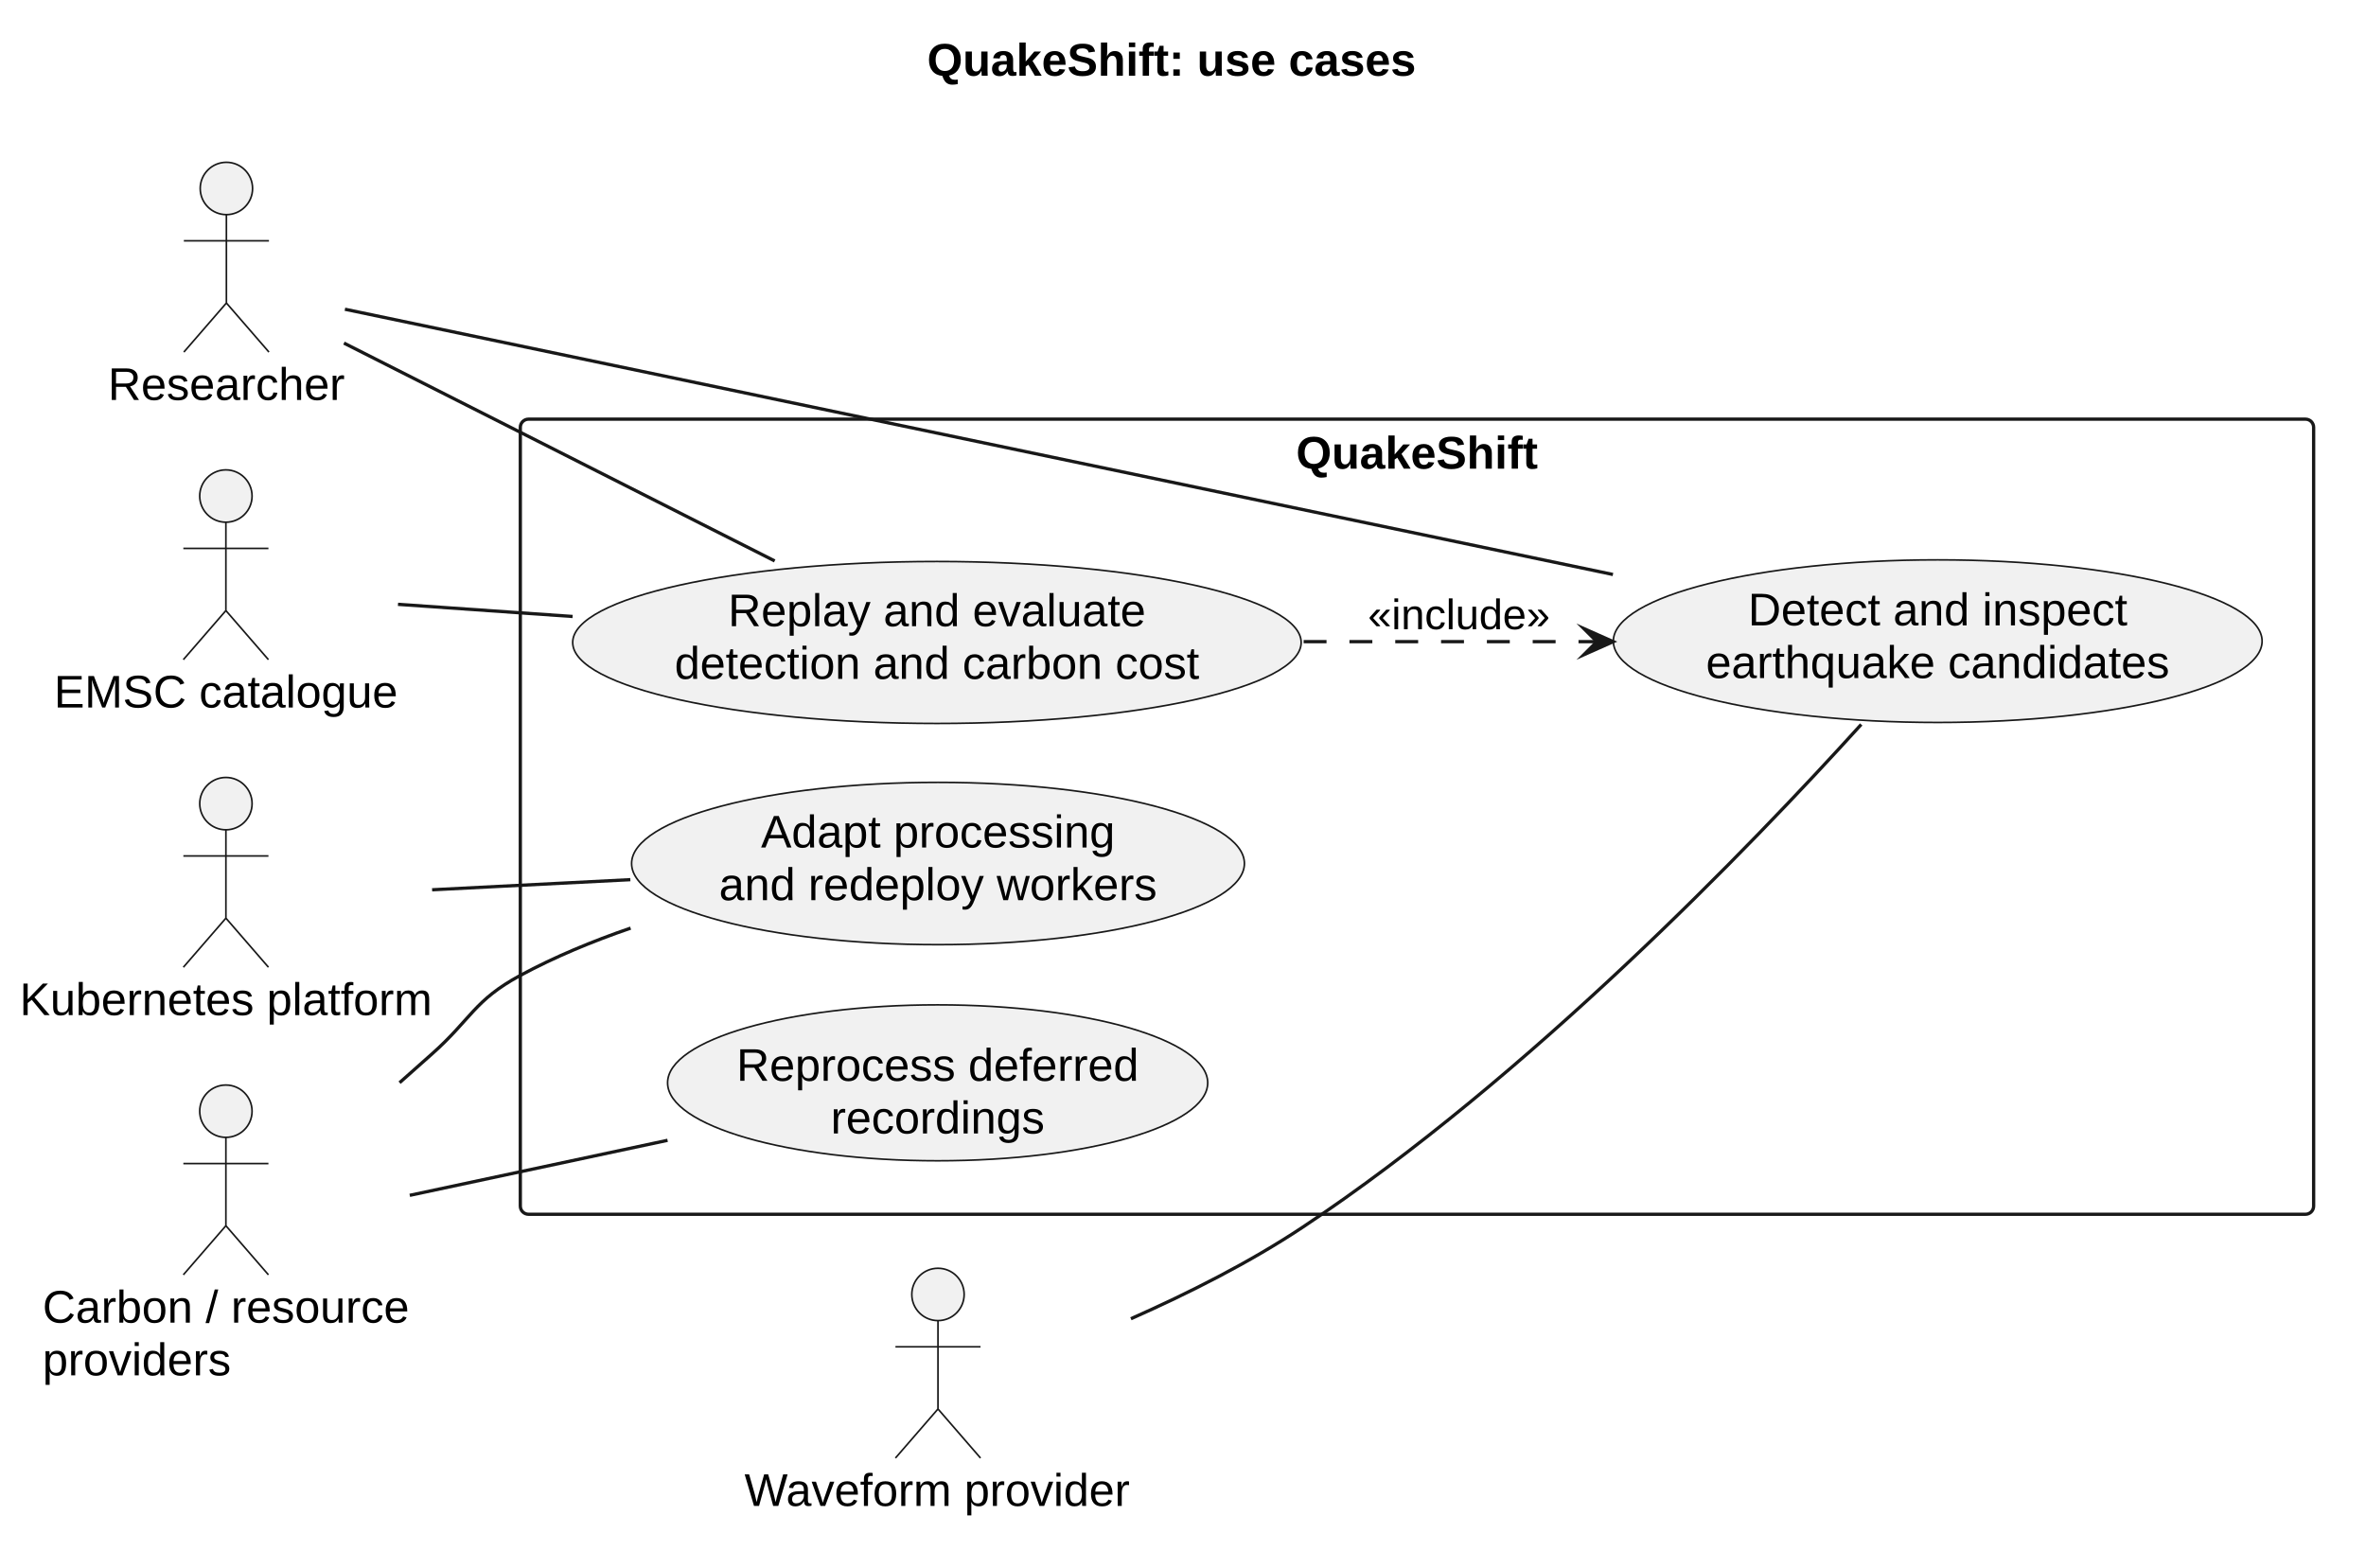
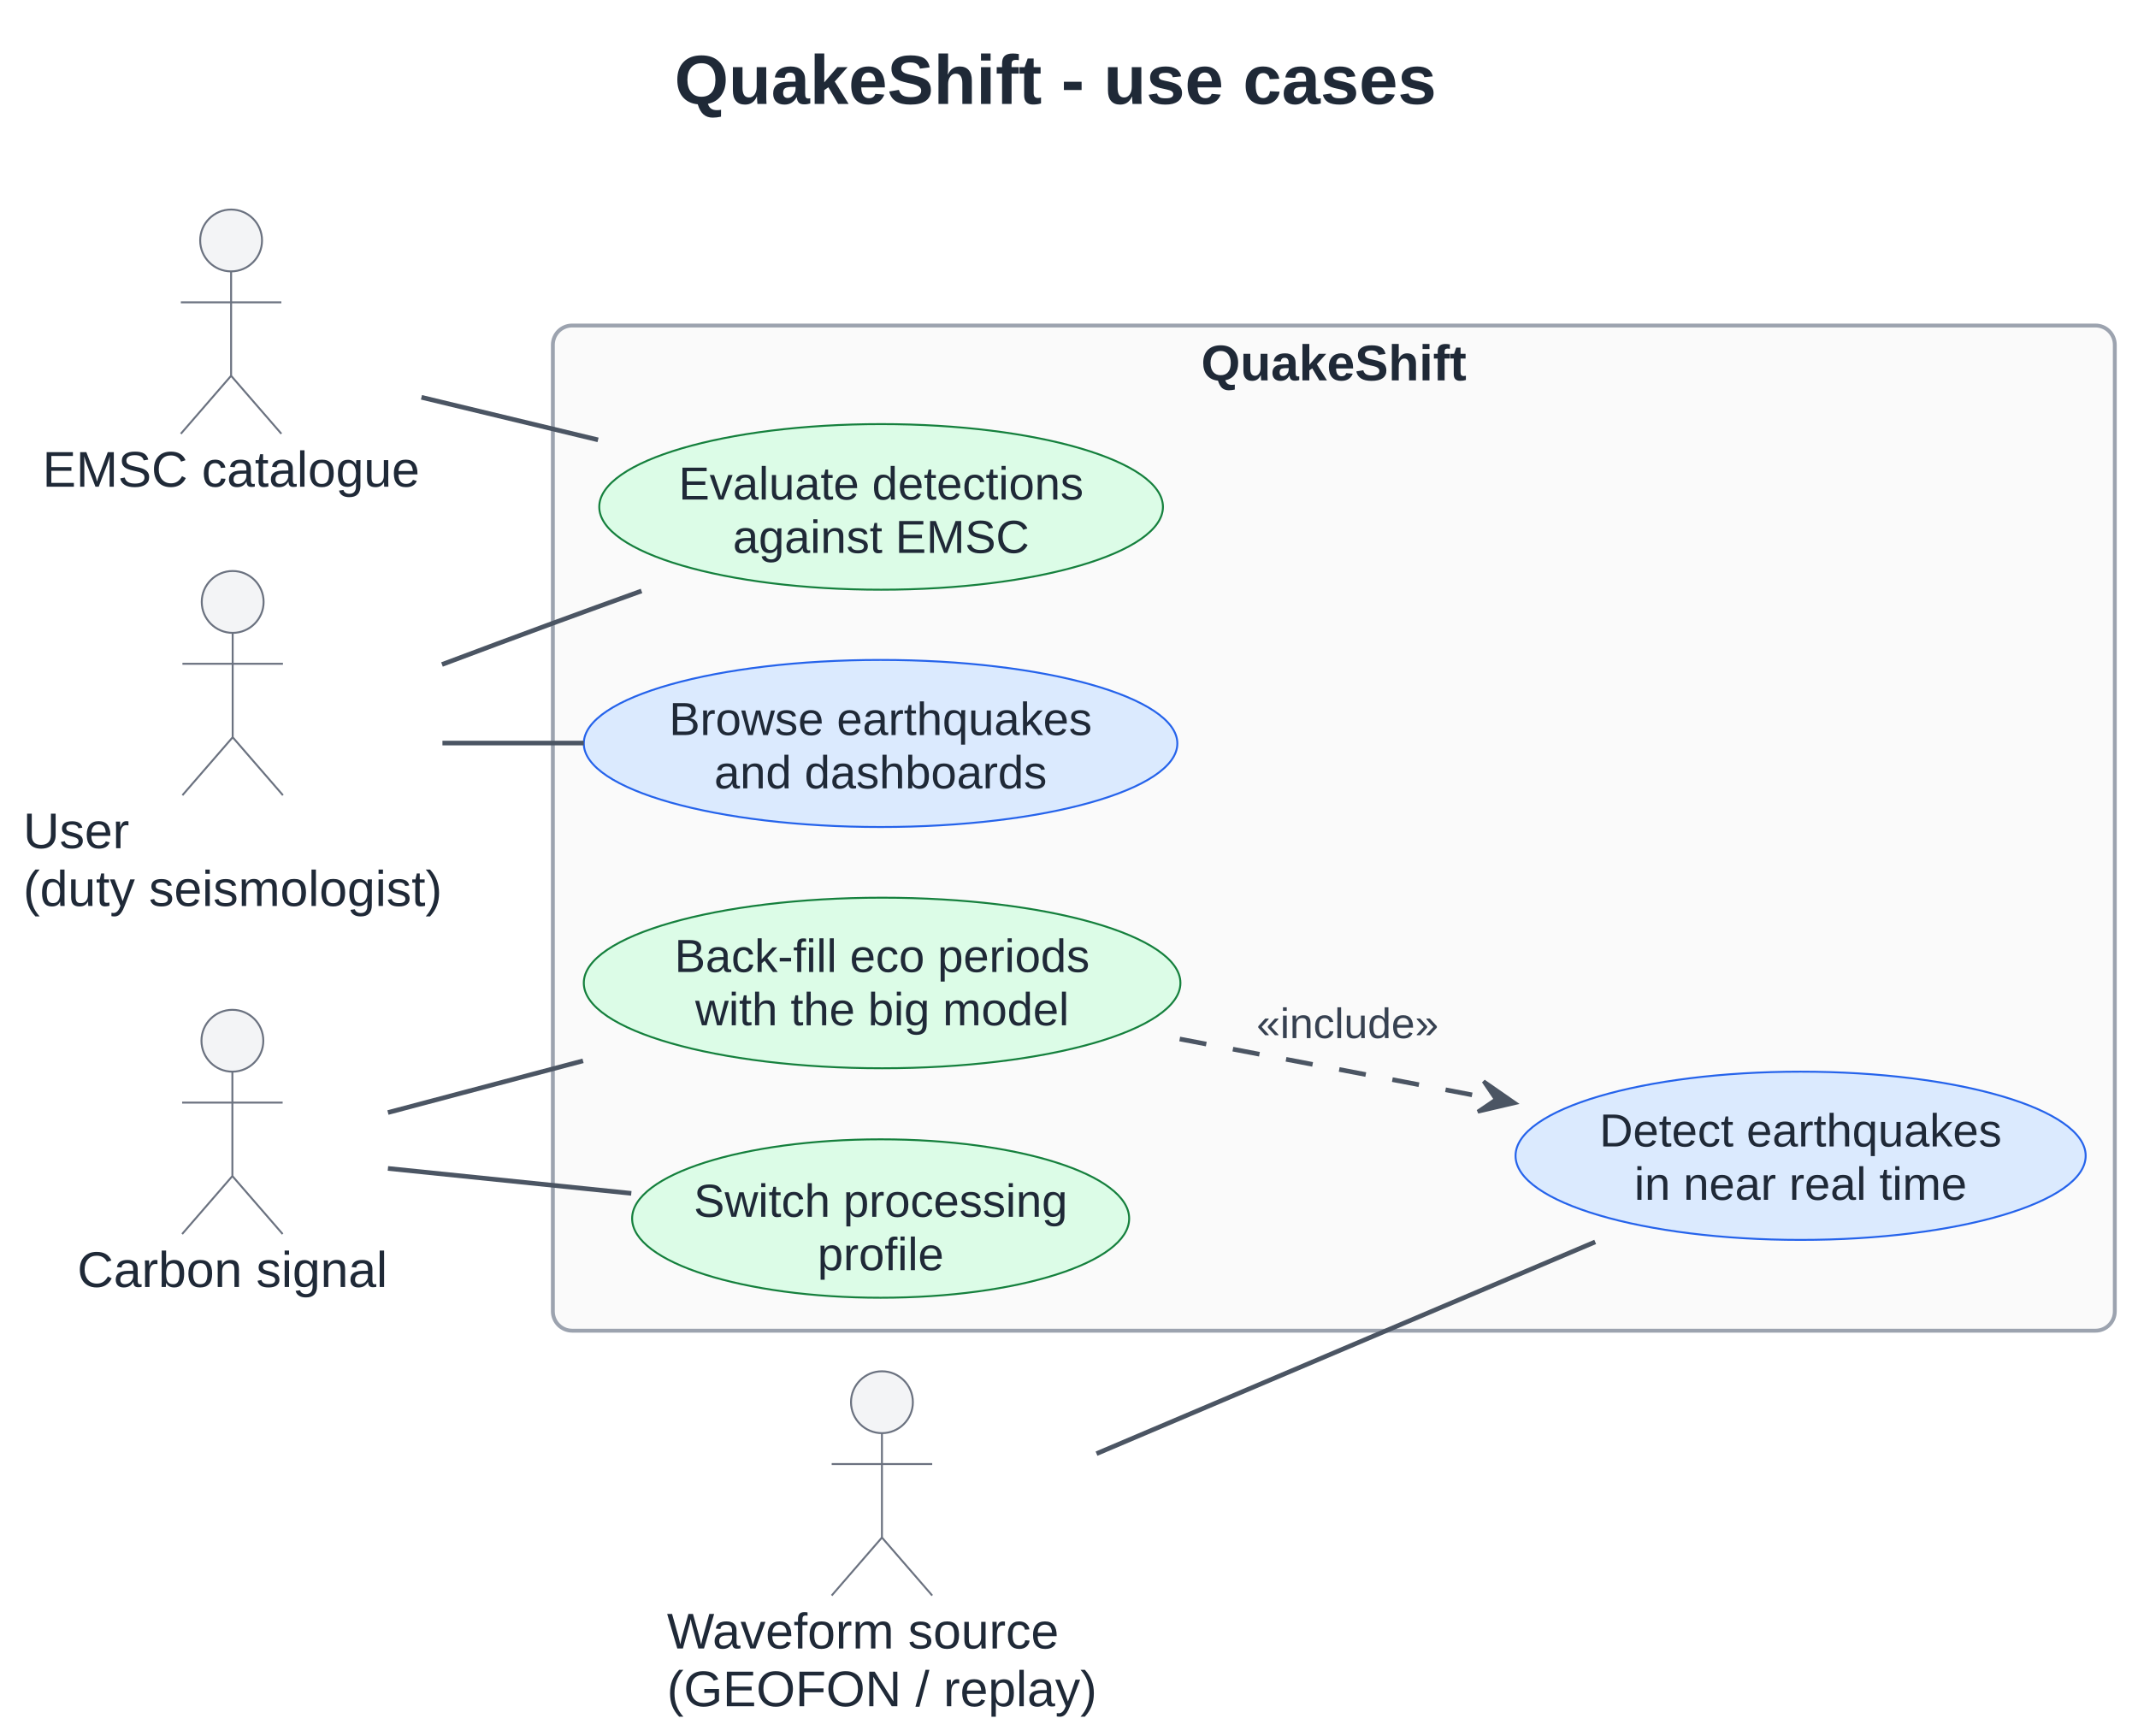
- <svg xmlns="http://www.w3.org/2000/svg" version="1.1" data-diagram-type="DESCRIPTION" style="width:723px;height:479px;background:#FFFFFF;" width="723px" height="479px" viewBox="0 0 723 479" zoomAndPan="magnify" preserveAspectRatio="none" contentStyleType="text/css">
+ <svg xmlns="http://www.w3.org/2000/svg" contentStyleType="text/css" data-diagram-type="DESCRIPTION" height="449px" preserveAspectRatio="none" style="width:553px;height:449px;background:#FFFFFF;" version="1.1" viewBox="0 0 553 449" width="553px" zoomAndPan="magnify">
  <defs />
-   <g font-family="sans-serif" lengthAdjust="spacing">
-     <g class="title" data-source-line="5">
-       <text x="283.3" y="23.132" fill="#000" font-size="14" textLength="149.399" font-weight="700" font-family="Arial">QuakeShift: use cases</text>
+   <g>
+     <g class="title" data-source-line="11">
+       <text fill="#1F2937" font-family="Arial" font-size="18" font-weight="bold" lengthAdjust="spacing" textLength="197.086" x="174.457" y="26.884">QuakeShift - use cases</text>
    </g>
-     <g class="cluster" data-qualified-name="QuakeShift" id="ent0006" data-source-line="11">
-       <rect x="159" y="128.099" width="548" height="243" fill="none" style="stroke:#181818;stroke-width:1;" rx="2.5" ry="2.5" />
-       <text x="396.048" y="143.23" fill="#000" font-size="14" textLength="73.903" font-weight="700" font-family="Arial">QuakeShift</text>
+     <g class="cluster" data-entity="QuakeShift" data-source-line="18" data-uid="ent0006" id="cluster_QuakeShift">
+       <rect fill="#FAFAFA" height="260" rx="5" ry="5" style="stroke:#9CA3AF;stroke-width:1;" width="404" x="143" y="84.198" />
+       <text fill="#1F2937" font-family="Arial" font-size="13" font-weight="bold" lengthAdjust="spacing" textLength="68.624" x="310.688" y="98.392">QuakeShift</text>
    </g>
-     <g class="entity" data-qualified-name="Researcher" id="ent0001" data-source-line="6">
-       <ellipse cx="69.183" cy="57.599" rx="8" ry="8" fill="#F1F1F1" style="stroke:#181818;stroke-width:0.5;" />
-       <path d="M69.183,65.599 L69.183,92.599 M56.183,73.599 L82.183,73.599 M69.183,92.599 L56.183,107.599 M69.183,92.599 L82.183,107.599" style="stroke:#181818;stroke-width:0.5;" fill="none" />
-       <text x="33" y="122.23" fill="#000" font-size="14" textLength="72.365" font-family="Arial">Researcher</text>
+     <g class="entity" data-entity="user" data-source-line="13" data-uid="ent0002" id="entity_user">
+       <ellipse cx="60.184" cy="155.698" fill="#F3F4F6" rx="8" ry="8" style="stroke:#6B7280;stroke-width:0.5;" />
+       <path d="M60.184,163.698 L60.184,190.698 M47.184,171.698 L73.184,171.698 M60.184,190.698 L47.184,205.698 M60.184,190.698 L73.184,205.698" fill="none" style="stroke:#6B7280;stroke-width:0.5;" />
+       <text fill="#1F2937" font-family="Arial" font-size="13" lengthAdjust="spacing" textLength="27.447" x="6" y="219.392">User</text>
+       <text fill="#1F2937" font-family="Arial" font-size="13" lengthAdjust="spacing" textLength="108.367" x="6" y="234.341">(duty seismologist)</text>
    </g>
-     <g class="entity" data-qualified-name="Source" id="ent0002" data-source-line="7">
-       <ellipse cx="286.627" cy="395.599" rx="8" ry="8" fill="#F1F1F1" style="stroke:#181818;stroke-width:0.5;" />
-       <path d="M286.627,403.599 L286.627,430.599 M273.627,411.599 L299.627,411.599 M286.627,430.599 L273.627,445.599 M286.627,430.599 L299.627,445.599" style="stroke:#181818;stroke-width:0.5;" fill="none" />
-       <text x="227.5" y="460.23" fill="#000" font-size="14" textLength="118.255" font-family="Arial">Waveform provider</text>
+     <g class="entity" data-entity="src" data-source-line="14" data-uid="ent0003" id="entity_src">
+       <ellipse cx="228.118" cy="362.698" fill="#F3F4F6" rx="8" ry="8" style="stroke:#6B7280;stroke-width:0.5;" />
+       <path d="M228.118,370.698 L228.118,397.698 M215.118,378.698 L241.118,378.698 M228.118,397.698 L215.118,412.698 M228.118,397.698 L241.118,412.698" fill="none" style="stroke:#6B7280;stroke-width:0.5;" />
+       <text fill="#1F2937" font-family="Arial" font-size="13" lengthAdjust="spacing" textLength="101.861" x="172.5" y="426.392">Waveform source</text>
+       <text fill="#1F2937" font-family="Arial" font-size="13" lengthAdjust="spacing" textLength="111.236" x="172.5" y="441.341">(GEOFON / replay)</text>
    </g>
-     <g class="entity" data-qualified-name="Signals" id="ent0003" data-source-line="8">
-       <ellipse cx="69.027" cy="339.599" rx="8" ry="8" fill="#F1F1F1" style="stroke:#181818;stroke-width:0.5;" />
-       <path d="M69.027,347.599 L69.027,374.599 M56.027,355.599 L82.027,355.599 M69.027,374.599 L56.027,389.599 M69.027,374.599 L82.027,389.599" style="stroke:#181818;stroke-width:0.5;" fill="none" />
-       <text x="13" y="404.23" fill="#000" font-size="14" textLength="112.055" font-family="Arial">Carbon / resource</text>
-       <text x="13" y="420.329" fill="#000" font-size="14" textLength="57.579" font-family="Arial">providers</text>
+     <g class="entity" data-entity="carbon" data-source-line="15" data-uid="ent0004" id="entity_carbon">
+       <ellipse cx="60.108" cy="269.198" fill="#F3F4F6" rx="8" ry="8" style="stroke:#6B7280;stroke-width:0.5;" />
+       <path d="M60.108,277.198 L60.108,304.198 M47.108,285.198 L73.108,285.198 M60.108,304.198 L47.108,319.198 M60.108,304.198 L73.108,319.198" fill="none" style="stroke:#6B7280;stroke-width:0.5;" />
+       <text fill="#1F2937" font-family="Arial" font-size="13" lengthAdjust="spacing" textLength="80.215" x="20" y="332.892">Carbon signal</text>
    </g>
-     <g class="entity" data-qualified-name="Kube" id="ent0004" data-source-line="9">
-       <ellipse cx="69.034" cy="245.599" rx="8" ry="8" fill="#F1F1F1" style="stroke:#181818;stroke-width:0.5;" />
-       <path d="M69.034,253.599 L69.034,280.599 M56.034,261.599 L82.034,261.599 M69.034,280.599 L56.034,295.599 M69.034,280.599 L82.034,295.599" style="stroke:#181818;stroke-width:0.5;" fill="none" />
-       <text x="6" y="310.23" fill="#000" font-size="14" textLength="126.068" font-family="Arial">Kubernetes platform</text>
+     <g class="entity" data-entity="emsc" data-source-line="16" data-uid="ent0005" id="entity_emsc">
+       <ellipse cx="59.775" cy="62.198" fill="#F3F4F6" rx="8" ry="8" style="stroke:#6B7280;stroke-width:0.5;" />
+       <path d="M59.775,70.198 L59.775,97.198 M46.775,78.198 L72.775,78.198 M59.775,97.198 L46.775,112.198 M59.775,97.198 L72.775,112.198" fill="none" style="stroke:#6B7280;stroke-width:0.5;" />
+       <text fill="#1F2937" font-family="Arial" font-size="13" lengthAdjust="spacing" textLength="97.551" x="11" y="125.892">EMSC catalogue</text>
    </g>
-     <g class="entity" data-qualified-name="EMSC" id="ent0005" data-source-line="10">
-       <ellipse cx="69.027" cy="151.599" rx="8" ry="8" fill="#F1F1F1" style="stroke:#181818;stroke-width:0.5;" />
-       <path d="M69.027,159.599 L69.027,186.599 M56.027,167.599 L82.027,167.599 M69.027,186.599 L56.027,201.599 M69.027,186.599 L82.027,201.599" style="stroke:#181818;stroke-width:0.5;" fill="none" />
-       <text x="16.5" y="216.23" fill="#000" font-size="14" textLength="105.055" font-family="Arial">EMSC catalogue</text>
+     <g class="entity" data-entity="UC1" data-source-line="19" data-uid="ent0007" id="entity_UC1">
+       <ellipse cx="465.733" cy="298.957" fill="#DBEAFE" rx="73.733" ry="21.759" style="stroke:#2563EB;stroke-width:0.5;" />
+       <text fill="#1F2937" font-family="Arial" font-size="12" lengthAdjust="spacing" textLength="104.062" x="413.702" y="296.548">Detect earthquakes</text>
+       <text fill="#1F2937" font-family="Arial" font-size="12" lengthAdjust="spacing" textLength="86.039" x="422.714" y="310.347">in near real time</text>
    </g>
-     <g class="entity" data-qualified-name="QuakeShift.Detect" id="ent0007" data-source-line="12">
-       <ellipse cx="592.127" cy="195.947" rx="99.127" ry="24.848" fill="#F1F1F1" style="stroke:#181818;stroke-width:0.5;" />
-       <text x="534.148" y="191.119" fill="#000" font-size="14" textLength="115.958" font-family="Arial">Detect and inspect</text>
-       <text x="521.296" y="207.217" fill="#000" font-size="14" textLength="141.661" font-family="Arial">earthquake candidates</text>
+     <g class="entity" data-entity="UC2" data-source-line="20" data-uid="ent0008" id="entity_UC2">
+       <ellipse cx="227.762" cy="192.307" fill="#DBEAFE" rx="76.762" ry="21.608" style="stroke:#2563EB;stroke-width:0.5;" />
+       <text fill="#1F2937" font-family="Arial" font-size="12" lengthAdjust="spacing" textLength="109.394" x="173.065" y="190.121">Browse earthquakes</text>
+       <text fill="#1F2937" font-family="Arial" font-size="12" lengthAdjust="spacing" textLength="86.068" x="184.728" y="203.92">and dashboards</text>
    </g>
-     <g class="entity" data-qualified-name="QuakeShift.Adapt" id="ent0008" data-source-line="13">
-       <ellipse cx="286.635" cy="263.901" rx="93.635" ry="24.802" fill="#F1F1F1" style="stroke:#181818;stroke-width:0.5;" />
-       <text x="232.546" y="259.005" fill="#000" font-size="14" textLength="108.179" font-family="Arial">Adapt processing</text>
-       <text x="219.711" y="275.104" fill="#000" font-size="14" textLength="133.848" font-family="Arial">and redeploy workers</text>
+     <g class="entity" data-entity="UC3" data-source-line="21" data-uid="ent0009" id="entity_UC3">
+       <ellipse cx="227.781" cy="315.186" fill="#DCFCE7" rx="64.281" ry="20.488" style="stroke:#15803D;stroke-width:0.5;" />
+       <text fill="#1F2937" font-family="Arial" font-size="12" lengthAdjust="spacing" textLength="96.709" x="179.427" y="314.742">Switch processing</text>
+       <text fill="#1F2937" font-family="Arial" font-size="12" lengthAdjust="spacing" textLength="32.684" x="211.44" y="328.541">profile</text>
    </g>
-     <g class="entity" data-qualified-name="QuakeShift.Backfill" id="ent0009" data-source-line="14">
-       <ellipse cx="286.527" cy="330.924" rx="82.527" ry="23.826" fill="#F1F1F1" style="stroke:#181818;stroke-width:0.5;" />
-       <text x="225.051" y="330.311" fill="#000" font-size="14" textLength="122.951" font-family="Arial">Reprocess deferred</text>
-       <text x="253.844" y="346.41" fill="#000" font-size="14" textLength="65.365" font-family="Arial">recordings</text>
+     <g class="entity" data-entity="UC4" data-source-line="22" data-uid="ent0010" id="entity_UC4">
+       <ellipse cx="228.159" cy="254.258" fill="#DCFCE7" rx="77.159" ry="22.06" style="stroke:#15803D;stroke-width:0.5;" />
+       <text fill="#1F2937" font-family="Arial" font-size="12" lengthAdjust="spacing" textLength="107.379" x="174.47" y="251.409">Back-fill eco periods</text>
+       <text fill="#1F2937" font-family="Arial" font-size="12" lengthAdjust="spacing" textLength="96.721" x="179.799" y="265.208">with the big model</text>
    </g>
-     <g class="entity" data-qualified-name="QuakeShift.Eval" id="ent0010" data-source-line="15">
-       <ellipse cx="286.306" cy="196.349" rx="111.306" ry="24.75" fill="#F1F1F1" style="stroke:#181818;stroke-width:0.5;" />
-       <text x="222.482" y="191.375" fill="#000" font-size="14" textLength="127.647" font-family="Arial">Replay and evaluate</text>
-       <text x="206.141" y="207.474" fill="#000" font-size="14" textLength="160.33" font-family="Arial">detection and carbon cost</text>
+     <g class="entity" data-entity="UC5" data-source-line="23" data-uid="ent0011" id="entity_UC5">
+       <ellipse cx="227.899" cy="131.116" fill="#DCFCE7" rx="72.899" ry="21.418" style="stroke:#15803D;stroke-width:0.5;" />
+       <text fill="#1F2937" font-family="Arial" font-size="12" lengthAdjust="spacing" textLength="104.736" x="175.531" y="129.216">Evaluate detections</text>
+       <text fill="#1F2937" font-family="Arial" font-size="12" lengthAdjust="spacing" textLength="76.699" x="189.549" y="143.015">against EMSC</text>
    </g>
-     <g class="link" data-entity-1="ent0001" data-entity-2="ent0007" id="lnk11" data-link-type="association">
-       <path d="M105.401,94.505 C183.958,110.94 375.195,150.95 492.883,175.571" style="stroke:#181818;stroke-width:1;" fill="none" />
+     <g class="link" data-entity-1="src" data-entity-2="UC1" data-uid="lnk12" id="link_src_UC1">
+       <path d="M283.62,376.005 C322.481,359.503 374.366,337.471 412.6,321.236" fill="none" style="stroke:#4B5563;stroke-width:1.2;" />
    </g>
-     <g class="link" data-entity-1="ent0002" data-entity-2="ent0007" id="lnk12" data-link-type="association">
-       <path d="M345.577,403.027 C363.054,395.29 381.864,385.818 398,375.099 C466.9,329.33 534.85,258.8 568.751,221.402" style="stroke:#181818;stroke-width:1;" fill="none" />
+     <g class="link" data-entity-1="user" data-entity-2="UC2" data-uid="lnk13" id="link_user_UC2">
+       <path d="M114.437,192.198 C126.095,192.198 138.648,192.198 150.993,192.198" fill="none" style="stroke:#4B5563;stroke-width:1.2;" />
    </g>
-     <g class="link" data-entity-1="ent0003" data-entity-2="ent0008" id="lnk13" data-link-type="association">
-       <path d="M122.099,330.889 C125.45,327.915 128.772,324.965 132,322.099 C144.005,311.438 144.869,305.72 159,298.099 C169.508,292.431 181.027,287.659 192.699,283.652" style="stroke:#181818;stroke-width:1;" fill="none" />
+     <g class="link" data-entity-1="carbon" data-entity-2="UC3" data-uid="lnk14" id="link_carbon_UC3">
+       <path d="M100.34,302.227 C119.131,304.151 142.097,306.503 163.287,308.673" fill="none" style="stroke:#4B5563;stroke-width:1.2;" />
    </g>
-     <g class="link" data-entity-1="ent0004" data-entity-2="ent0008" id="lnk14" data-link-type="association">
-       <path d="M132.042,271.932 C150.942,270.967 172.145,269.885 192.618,268.84" style="stroke:#181818;stroke-width:1;" fill="none" />
+     <g class="link" data-entity-1="carbon" data-entity-2="UC4" data-uid="lnk15" id="link_carbon_UC4">
+       <path d="M100.34,287.771 C115.488,283.756 133.349,279.021 150.806,274.394" fill="none" style="stroke:#4B5563;stroke-width:1.2;" />
    </g>
-     <g class="link" data-entity-1="ent0003" data-entity-2="ent0009" id="lnk15" data-link-type="association">
-       <path d="M125.217,365.312 C149.16,360.201 177.686,354.112 203.99,348.497" style="stroke:#181818;stroke-width:1;" fill="none" />
+     <g class="link" data-entity-1="emsc" data-entity-2="UC5" data-uid="lnk16" id="link_emsc_UC5">
+       <path d="M109.014,102.768 C123.281,106.206 139.237,110.05 154.69,113.774" fill="none" style="stroke:#4B5563;stroke-width:1.2;" />
    </g>
-     <g class="link" data-entity-1="ent0001" data-entity-2="ent0010" id="lnk16" data-link-type="association">
-       <path d="M105.103,104.854 C140.883,122.951 196.668,151.167 236.73,171.431" style="stroke:#181818;stroke-width:1;" fill="none" />
+     <g class="link" data-entity-1="user" data-entity-2="UC5" data-uid="lnk17" id="link_user_UC5">
+       <path d="M114.319,171.878 C123.858,168.29 133.715,164.611 143,161.198 C150.413,158.474 158.206,155.644 165.933,152.859" fill="none" style="stroke:#4B5563;stroke-width:1.2;" />
    </g>
-     <g class="link" data-entity-1="ent0005" data-entity-2="ent0010" id="lnk17" data-link-type="association">
-       <path d="M121.618,184.692 C137.805,185.818 156.338,187.108 174.981,188.406" style="stroke:#181818;stroke-width:1;" fill="none" />
-     </g>
-     <g class="link" data-entity-1="ent0010" data-entity-2="ent0007" id="lnk18" data-link-type="dependency">
-       <polygon points="492.982,196.099,483.982,192.099,487.982,196.099,483.982,200.099,492.982,196.099" fill="#181818" style="stroke:#181818;stroke-width:1;stroke-linejoin:miter;stroke-miterlimit:10;" />
-       <path d="M398.359,196.099 C429.347,196.099 457.793,196.099 487.982,196.099" style="stroke:#181818;stroke-width:1;stroke-dasharray:7,7;" fill="none" />
-       <text x="418" y="192.292" fill="#000" font-size="13" textLength="55.656" font-family="Arial">«include»</text>
+     <g class="link" data-entity-1="UC4" data-entity-2="UC1" data-uid="lnk18" id="link_UC4_UC1">
+       <polygon fill="#4B5563" points="391.833,285.313,383.744,279.695,386.922,284.375,382.243,287.553,391.833,285.313" style="stroke:#4B5563;stroke-width:1;" />
+       <path d="M305.135,268.746 C332.952,274.062 358.433,278.931 385.94,284.187" fill="none" style="stroke:#4B5563;stroke-width:1.2;stroke-dasharray:7,7;" />
+       <text fill="#374151" font-family="Arial" font-size="11" lengthAdjust="spacing" textLength="47.094" x="325" y="268.516">«include»</text>
    </g>
  </g>
</svg>
